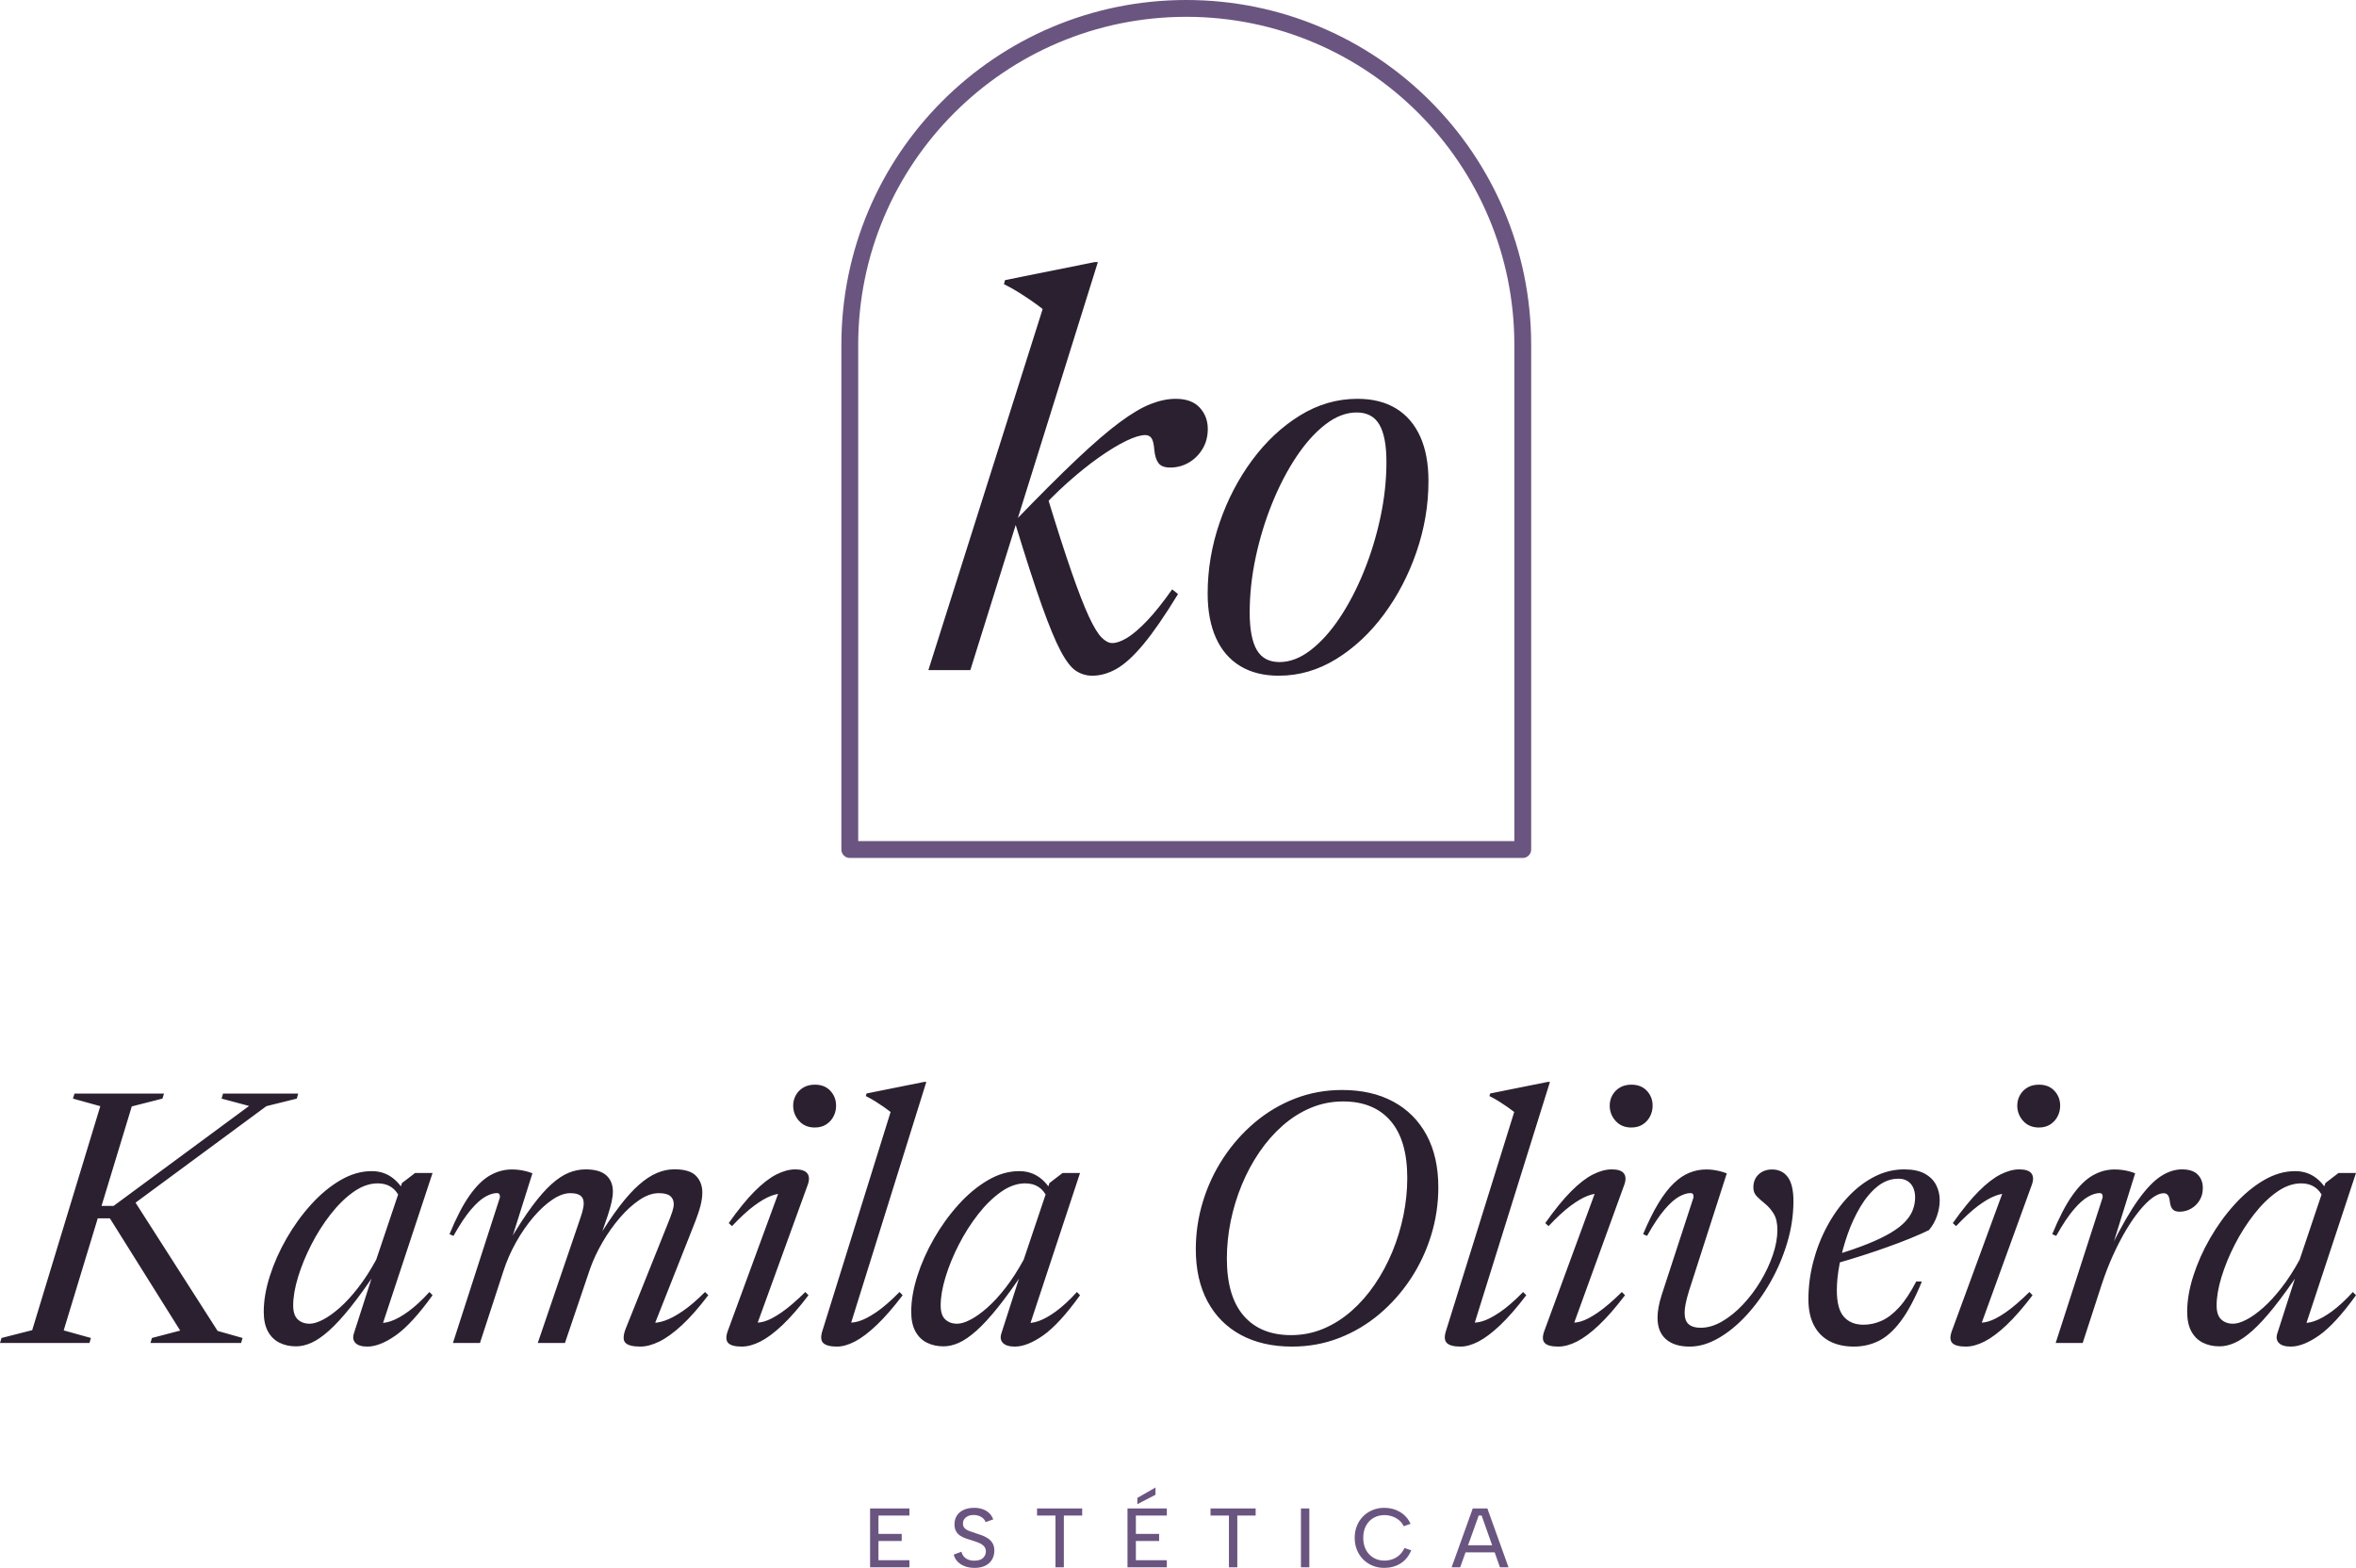
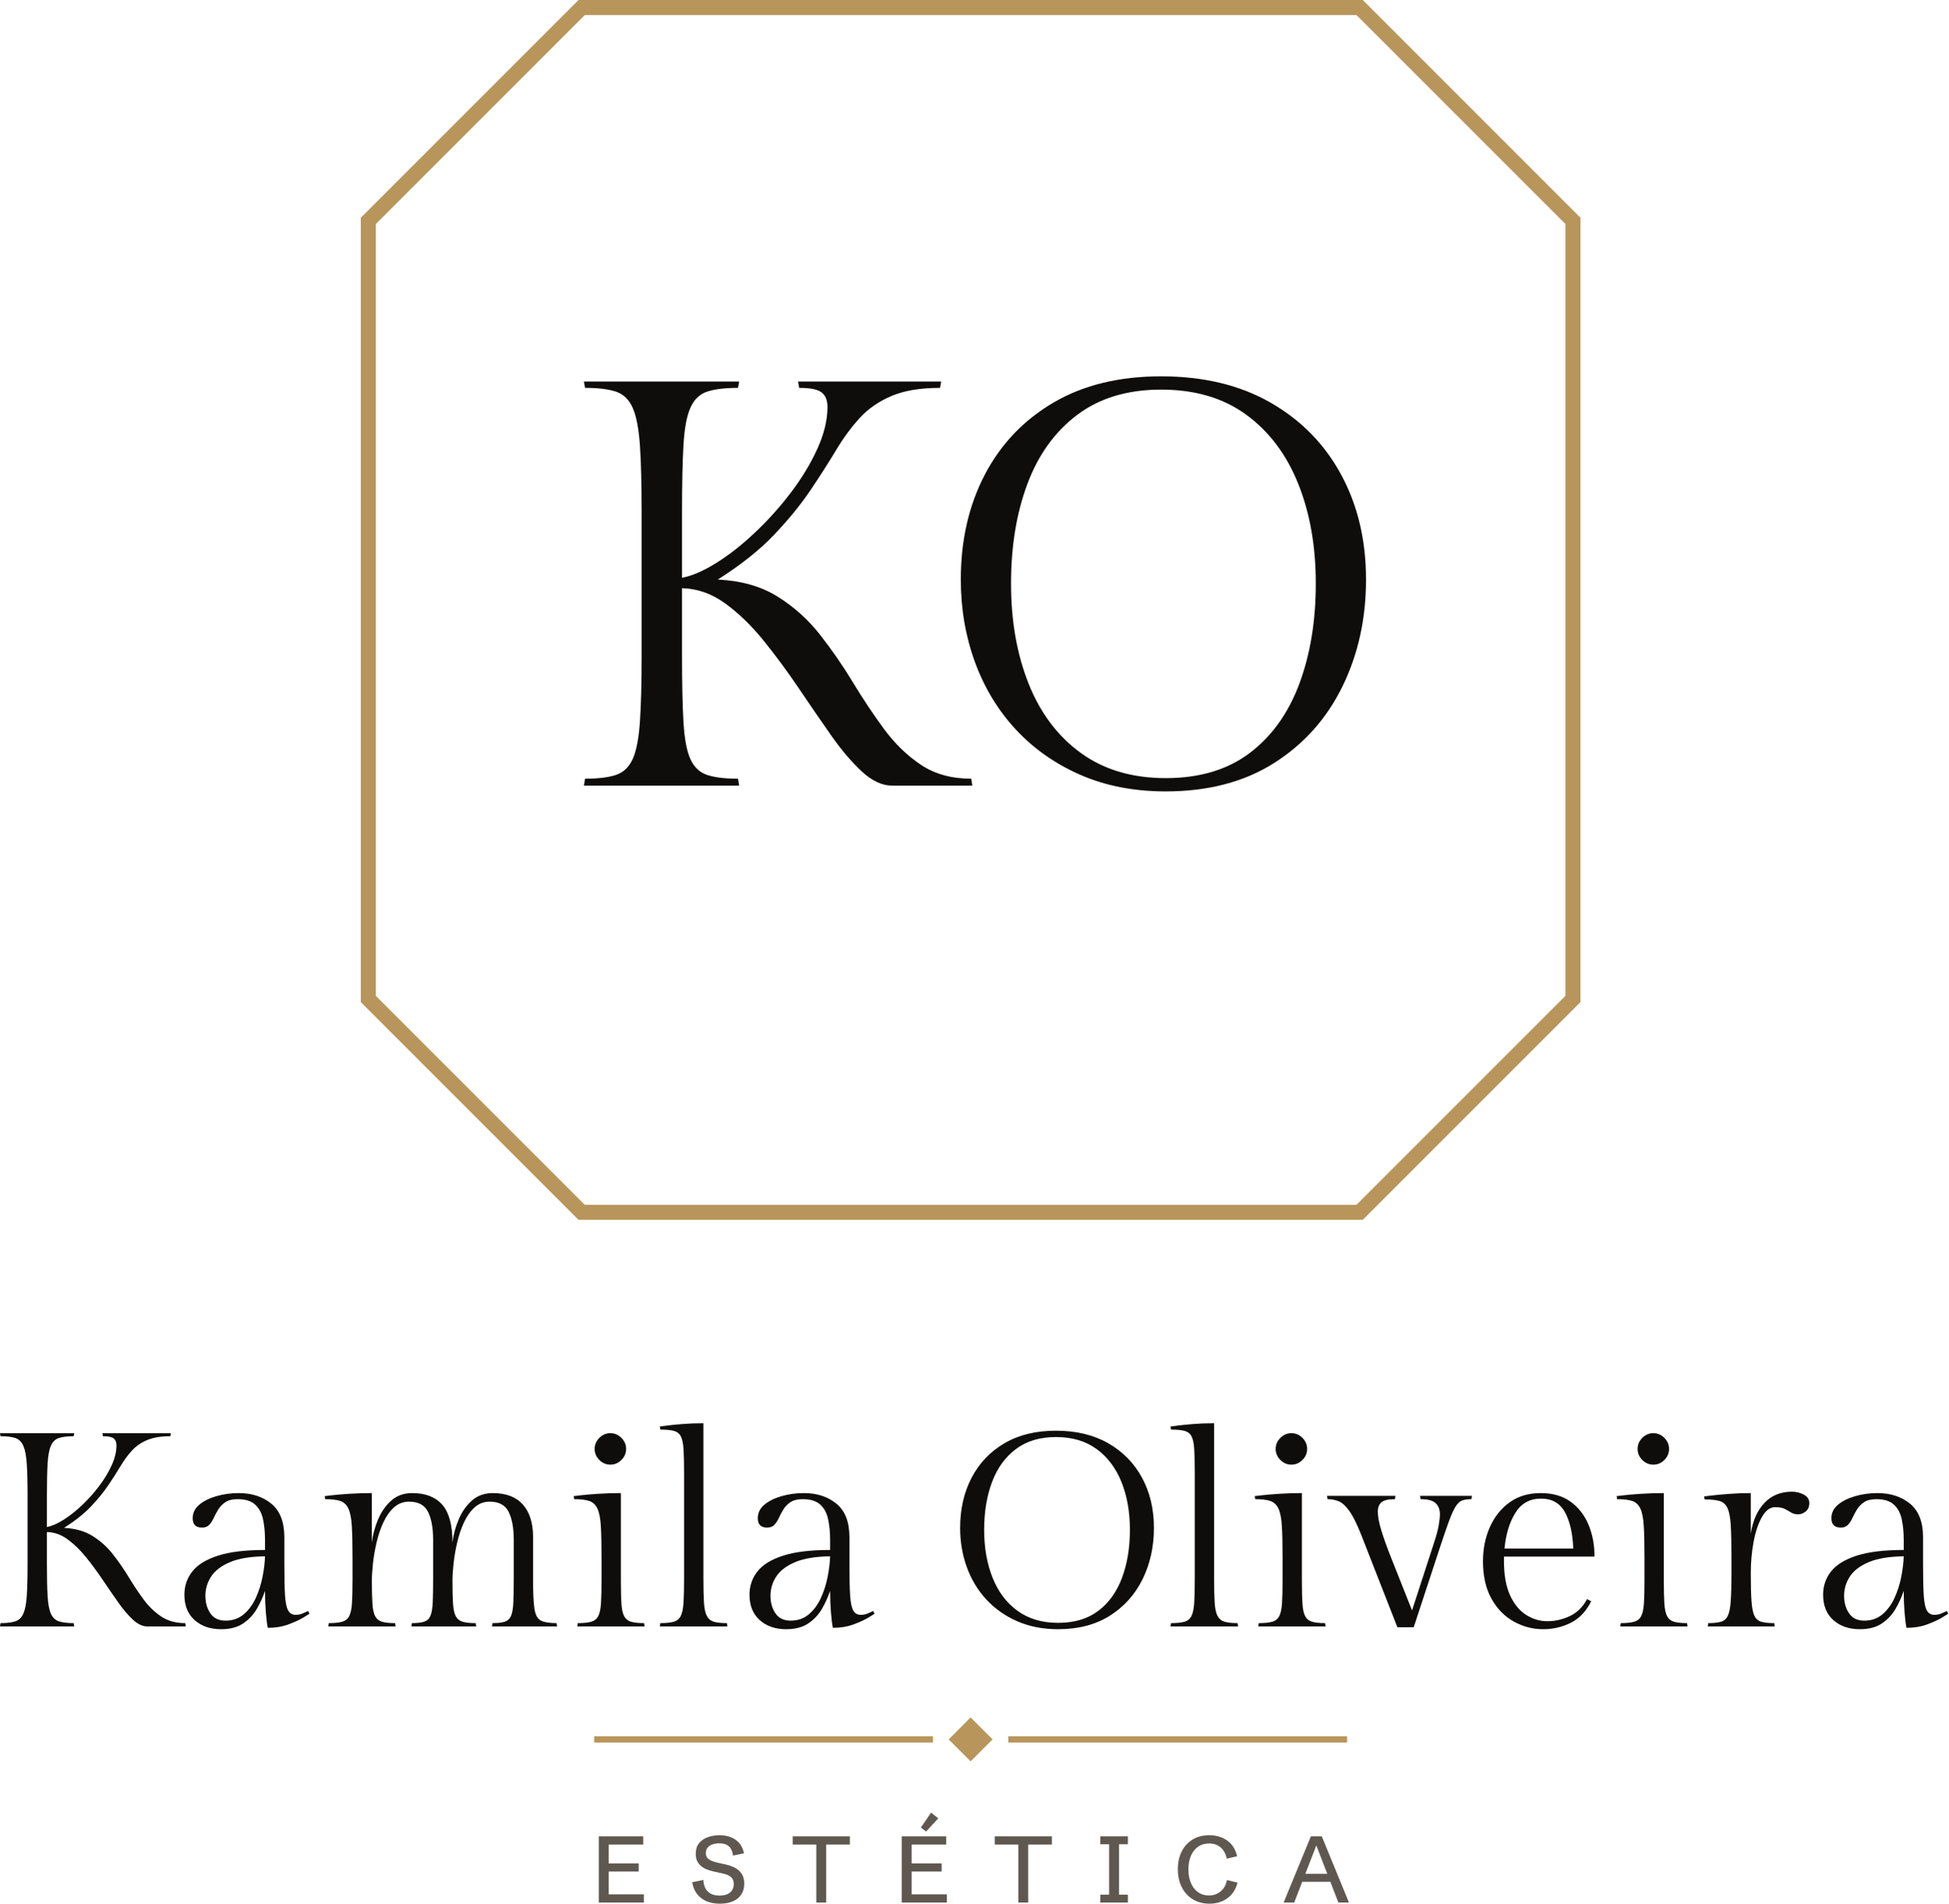
- <svg xmlns="http://www.w3.org/2000/svg" viewBox="-31.53 -1.50 420.11 279.61" role="img" aria-label="Kamila Oliveira Estética, logo vertical positivo">
-   <path fill="none" stroke="#6A5580" stroke-width="3" stroke-linejoin="round" d="M120 150 V60.0 A60.0 60.0 0 0 1 240 60.0 V150 Z" />
-   <path fill="#2B2030" d="M164.236 45.244 141.497 118.0H134.014L154.392 53.606Q153.492 52.894 152.433 52.164Q151.375 51.433 150.156 50.664Q148.936 49.894 147.486 49.172L147.692 48.45L163.642 45.244ZM149.481 91.783 149.647 91.206Q156.019 84.606 160.492 80.381Q164.964 76.156 168.122 73.814Q171.28 71.472 173.65 70.547Q176.019 69.622 178.108 69.622Q180.953 69.622 182.394 71.186Q183.836 72.75 183.836 74.989Q183.836 77.017 182.889 78.575Q181.942 80.133 180.428 81.006Q178.914 81.878 177.13 81.878Q175.647 81.878 175.047 81.089Q174.447 80.3 174.303 78.739Q174.18 77.178 173.797 76.633Q173.414 76.089 172.686 76.089Q171.425 76.089 169.272 77.131Q167.119 78.172 164.419 80.078Q161.719 81.983 158.767 84.622Q155.814 87.261 152.953 90.483L155.219 87.045Q157.775 95.428 159.575 100.589Q161.375 105.75 162.647 108.481Q163.919 111.211 164.908 112.194Q165.897 113.178 166.803 113.178Q167.908 113.178 169.442 112.253Q170.975 111.328 172.981 109.233Q174.986 107.139 177.486 103.6L178.531 104.439Q175.019 110.194 172.389 113.361Q169.758 116.528 167.583 117.764Q165.408 119.0 163.242 119.0Q161.686 119.0 160.367 118.156Q159.047 117.311 157.611 114.614Q156.175 111.917 154.236 106.467Q152.297 101.017 149.481 91.783Z M210.508 69.622Q214.592 69.622 217.411 71.347Q220.23 73.072 221.708 76.336Q223.186 79.6 223.186 84.278Q223.186 90.711 221.064 96.892Q218.942 103.072 215.25 108.061Q211.558 113.05 206.736 116.025Q201.914 119.0 196.492 119.0Q192.458 119.0 189.614 117.275Q186.769 115.55 185.292 112.261Q183.814 108.972 183.814 104.344Q183.814 97.911 185.936 91.731Q188.058 85.55 191.75 80.561Q195.442 75.572 200.264 72.597Q205.086 69.622 210.508 69.622ZM196.619 116.567Q199.419 116.567 202.183 114.436Q204.947 112.306 207.375 108.658Q209.803 105.011 211.675 100.395Q213.547 95.778 214.619 90.756Q215.692 85.733 215.692 80.889Q215.692 76.389 214.433 74.222Q213.175 72.056 210.38 72.056Q207.58 72.056 204.817 74.186Q202.053 76.317 199.625 79.964Q197.197 83.611 195.325 88.228Q193.453 92.844 192.381 97.867Q191.308 102.889 191.308 107.733Q191.308 112.211 192.567 114.389Q193.825 116.567 196.619 116.567Z" />
-   <path fill="#2B2030" d="M7.271 235.845 11.723 237.104 11.46 238.0H-4.7L-4.437 237.104L0.601 235.785L-11.936 215.767H-15.957L-15.221 213.548H-11.271L12.885 195.728L7.979 194.416L8.242 193.52H21.639L21.394 194.416L15.972 195.764L-9.767 214.75L-7.897 212.133ZM-13.646 195.767 -18.521 194.416 -18.244 193.52H-2.286L-2.564 194.416L-8.032 195.81L-20.174 235.753L-15.317 237.104L-15.577 238.0H-31.534L-31.257 237.104L-25.788 235.71Z M31.591 236.24 35.221 224.94H35.787Q33.084 228.99 30.96 231.641Q28.836 234.292 27.118 235.817Q25.401 237.342 23.984 237.97Q22.567 238.597 21.266 238.597Q19.573 238.597 18.267 237.931Q16.96 237.264 16.229 235.899Q15.499 234.533 15.499 232.436Q15.499 229.467 16.587 226.055Q17.675 222.644 19.572 219.344Q21.468 216.044 23.924 213.325Q26.379 210.605 29.152 208.978Q31.925 207.351 34.738 207.351Q36.576 207.351 37.998 208.231Q39.42 209.111 40.484 210.85L39.755 212.08Q39.179 210.797 38.19 210.164Q37.202 209.531 35.826 209.531Q33.664 209.531 31.509 211.051Q29.355 212.571 27.419 215.053Q25.483 217.534 23.984 220.462Q22.485 223.39 21.618 226.236Q20.75 229.083 20.75 231.308Q20.75 233.04 21.572 233.801Q22.393 234.562 23.684 234.562Q24.668 234.562 26.052 233.847Q27.435 233.132 29.044 231.716Q30.652 230.299 32.324 228.149Q33.995 226 35.552 223.145L40.149 209.474L42.492 207.678H45.603L36.434 235.444L35.819 234.352Q36.768 234.583 38.172 234.105Q39.577 233.627 41.332 232.341Q43.086 231.056 45.045 228.905L45.604 229.484Q41.899 234.622 39.049 236.631Q36.199 238.64 33.966 238.64Q32.484 238.64 31.851 237.993Q31.218 237.346 31.591 236.24Z M84.892 235.426 84.53 234.384Q85.532 234.508 86.955 234.034Q88.377 233.559 90.206 232.313Q92.035 231.067 94.187 228.905L94.773 229.47Q92.231 232.823 90.043 234.841Q87.854 236.859 86.023 237.749Q84.192 238.64 82.645 238.64Q80.583 238.64 79.957 237.924Q79.332 237.207 80.089 235.326L87.495 216.852Q88.107 215.344 88.357 214.564Q88.608 213.783 88.608 213.236Q88.608 212.297 87.98 211.789Q87.353 211.28 85.931 211.28Q84.277 211.28 82.484 212.491Q80.69 213.701 78.988 215.68Q77.287 217.659 75.904 220.039Q74.521 222.42 73.689 224.763L69.205 238.0H64.359L71.972 215.678Q72.167 215.141 72.288 214.681Q72.409 214.221 72.482 213.817Q72.555 213.413 72.555 213.093Q72.555 212.155 71.97 211.717Q71.385 211.28 70.169 211.28Q68.686 211.28 66.969 212.436Q65.252 213.591 63.566 215.57Q61.881 217.549 60.475 220.059Q59.068 222.569 58.208 225.264L54.052 238.0H49.234L57.604 212.066Q57.653 211.764 57.541 211.515Q57.429 211.266 57.07 211.266Q56.185 211.266 55.035 211.901Q53.884 212.535 52.468 214.187Q51.051 215.838 49.33 218.896L48.622 218.594Q50.432 214.188 52.215 211.671Q53.998 209.154 55.86 208.103Q57.721 207.053 59.716 207.053Q60.43 207.053 61.04 207.133Q61.65 207.213 62.233 207.358Q62.816 207.504 63.41 207.732L59.612 219.778H59.335Q61.572 216.002 63.413 213.529Q65.255 211.056 66.853 209.634Q68.452 208.212 69.922 207.625Q71.392 207.038 72.889 207.038Q75.396 207.038 76.576 208.098Q77.756 209.157 77.756 210.992Q77.756 211.835 77.52 212.871Q77.283 213.908 76.867 215.195L75.356 219.607H74.94Q77.07 216.066 78.917 213.646Q80.764 211.227 82.419 209.774Q84.075 208.322 85.623 207.673Q87.171 207.024 88.707 207.024Q91.463 207.024 92.585 208.196Q93.707 209.367 93.707 211.17Q93.707 212.244 93.362 213.584Q93.017 214.925 92.043 217.356Z M98.24 235.867 107.538 210.537 108.288 211.383Q107.353 211.245 106.007 211.744Q104.661 212.244 102.916 213.545Q101.17 214.846 99.001 217.157L98.414 216.62Q100.924 213.058 103.013 210.962Q105.102 208.866 106.898 207.952Q108.693 207.038 110.276 207.038Q111.9 207.038 112.439 207.769Q112.978 208.5 112.494 209.812L103.196 235.426L102.528 234.245Q103.388 234.533 104.677 234.18Q105.966 233.826 107.801 232.565Q109.636 231.305 112.075 228.905L112.633 229.484Q110.108 232.802 107.972 234.821Q105.835 236.841 104.055 237.74Q102.276 238.64 100.747 238.64Q98.916 238.64 98.311 237.988Q97.707 237.335 98.24 235.867ZM109.906 195.671Q109.906 194.647 110.388 193.796Q110.869 192.944 111.73 192.437Q112.59 191.931 113.767 191.931Q115.524 191.931 116.54 193.033Q117.557 194.135 117.557 195.671Q117.557 196.713 117.093 197.6Q116.629 198.487 115.787 199.029Q114.944 199.572 113.767 199.572Q112.011 199.572 110.958 198.398Q109.906 197.225 109.906 195.671Z M127.278 196.802Q126.702 196.347 126.025 195.879Q125.348 195.412 124.567 194.919Q123.787 194.427 122.859 193.964L122.99 193.502L133.269 191.436H133.65L119.954 235.301L119.428 234.245Q120.181 234.516 121.497 234.153Q122.812 233.79 124.674 232.539Q126.535 231.287 128.868 228.905L129.426 229.484Q126.901 232.802 124.773 234.821Q122.645 236.841 120.901 237.74Q119.157 238.64 117.735 238.64Q115.929 238.64 115.275 238.011Q114.62 237.381 115.104 235.867Z M147.047 236.24 150.677 224.94H151.243Q148.54 228.99 146.416 231.641Q144.292 234.292 142.574 235.817Q140.857 237.342 139.44 237.97Q138.023 238.597 136.722 238.597Q135.029 238.597 133.723 237.931Q132.416 237.264 131.685 235.899Q130.955 234.533 130.955 232.436Q130.955 229.467 132.043 226.055Q133.131 222.644 135.028 219.344Q136.924 216.044 139.38 213.325Q141.835 210.605 144.608 208.978Q147.381 207.351 150.194 207.351Q152.032 207.351 153.454 208.231Q154.876 209.111 155.94 210.85L155.211 212.08Q154.635 210.797 153.646 210.164Q152.658 209.531 151.282 209.531Q149.12 209.531 146.965 211.051Q144.811 212.571 142.875 215.053Q140.939 217.534 139.44 220.462Q137.941 223.39 137.074 226.236Q136.206 229.083 136.206 231.308Q136.206 233.04 137.028 233.801Q137.849 234.562 139.14 234.562Q140.124 234.562 141.508 233.847Q142.891 233.132 144.5 231.716Q146.108 230.299 147.78 228.149Q149.451 226 151.008 223.145L155.605 209.474L157.948 207.678H161.059L151.89 235.444L151.275 234.352Q152.224 234.583 153.628 234.105Q155.033 233.627 156.788 232.341Q158.542 231.056 160.501 228.905L161.06 229.484Q157.355 234.622 154.505 236.631Q151.655 238.64 149.422 238.64Q147.94 238.64 147.307 237.993Q146.674 237.346 147.047 236.24Z  M187.239 222.942Q187.239 229.676 190.233 233.136Q193.227 236.596 198.684 236.596Q201.735 236.596 204.443 235.458Q207.15 234.32 209.46 232.288Q211.769 230.256 213.605 227.564Q215.442 224.873 216.738 221.742Q218.034 218.612 218.72 215.252Q219.406 211.892 219.406 208.578Q219.406 201.844 216.421 198.384Q213.436 194.924 207.961 194.924Q204.924 194.924 202.21 196.062Q199.495 197.2 197.186 199.232Q194.876 201.264 193.04 203.956Q191.204 206.647 189.908 209.778Q188.612 212.908 187.925 216.261Q187.239 219.614 187.239 222.942ZM224.946 210.242Q224.946 214.619 223.668 218.782Q222.389 222.946 220.025 226.535Q217.66 230.124 214.42 232.857Q211.179 235.589 207.239 237.115Q203.3 238.64 198.862 238.64Q193.589 238.64 189.735 236.558Q185.881 234.476 183.79 230.58Q181.7 226.683 181.7 221.278Q181.7 216.901 182.978 212.738Q184.256 208.574 186.62 204.985Q188.985 201.396 192.226 198.663Q195.467 195.931 199.406 194.405Q203.346 192.88 207.783 192.88Q213.074 192.88 216.919 194.962Q220.764 197.044 222.855 200.924Q224.946 204.805 224.946 210.242Z M238.478 196.802Q237.902 196.347 237.225 195.879Q236.548 195.412 235.767 194.919Q234.987 194.427 234.059 193.964L234.19 193.502L244.469 191.436H244.85L231.154 235.301L230.628 234.245Q231.381 234.516 232.697 234.153Q234.012 233.79 235.874 232.539Q237.735 231.287 240.068 228.905L240.626 229.484Q238.101 232.802 235.973 234.821Q233.845 236.841 232.101 237.74Q230.357 238.64 228.935 238.64Q227.129 238.64 226.475 238.011Q225.82 237.381 226.304 235.867Z M243.84 235.867 253.138 210.537 253.888 211.383Q252.953 211.245 251.607 211.744Q250.261 212.244 248.516 213.545Q246.77 214.846 244.601 217.157L244.014 216.62Q246.524 213.058 248.613 210.962Q250.702 208.866 252.498 207.952Q254.293 207.038 255.876 207.038Q257.5 207.038 258.039 207.769Q258.578 208.5 258.094 209.812L248.796 235.426L248.128 234.245Q248.988 234.533 250.277 234.18Q251.566 233.826 253.401 232.565Q255.236 231.305 257.675 228.905L258.233 229.484Q255.708 232.802 253.572 234.821Q251.435 236.841 249.655 237.74Q247.876 238.64 246.347 238.64Q244.516 238.64 243.911 237.988Q243.307 237.335 243.84 235.867ZM255.506 195.671Q255.506 194.647 255.988 193.796Q256.469 192.944 257.33 192.437Q258.19 191.931 259.367 191.931Q261.124 191.931 262.14 193.033Q263.157 194.135 263.157 195.671Q263.157 196.713 262.693 197.6Q262.229 198.487 261.387 199.029Q260.544 199.572 259.367 199.572Q257.611 199.572 256.558 198.398Q255.506 197.225 255.506 195.671Z M288.267 212.706Q288.267 216.393 287.161 220.107Q286.055 223.82 284.162 227.145Q282.268 230.469 279.877 233.063Q277.486 235.657 274.88 237.148Q272.274 238.64 269.764 238.64Q267.022 238.64 265.527 237.319Q264.032 235.998 264.032 233.492Q264.032 231.728 264.779 229.41L270.439 212.066Q270.489 211.728 270.377 211.497Q270.265 211.266 269.906 211.266Q269.02 211.266 267.87 211.901Q266.72 212.535 265.303 214.187Q263.886 215.838 262.165 218.896L261.458 218.594Q262.837 215.301 264.192 213.072Q265.547 210.843 266.924 209.522Q268.302 208.201 269.744 207.627Q271.186 207.053 272.708 207.053Q273.419 207.053 274.025 207.141Q274.631 207.23 275.211 207.376Q275.79 207.522 276.384 207.749L269.65 228.695Q269.266 229.94 269.065 230.908Q268.864 231.877 268.864 232.592Q268.864 234.05 269.602 234.667Q270.34 235.284 271.708 235.284Q273.604 235.284 275.538 234.16Q277.472 233.036 279.243 231.163Q281.013 229.289 282.398 226.987Q283.783 224.684 284.594 222.304Q285.404 219.924 285.404 217.826Q285.404 216.027 284.759 214.967Q284.114 213.908 283.262 213.213Q282.411 212.517 281.765 211.879Q281.12 211.241 281.12 210.285Q281.12 208.798 282.064 207.927Q283.008 207.056 284.448 207.056Q286.265 207.056 287.266 208.42Q288.267 209.783 288.267 212.706Z M306.99 208.702Q304.96 208.702 303.252 210.08Q301.543 211.458 300.203 213.705Q298.862 215.952 297.924 218.62Q296.985 221.289 296.494 223.902Q296.004 226.516 296.004 228.567Q296.004 231.916 297.262 233.328Q298.521 234.74 300.757 234.74Q302.393 234.74 303.959 234.05Q305.525 233.36 307.076 231.678Q308.626 229.996 310.172 227.017L311.164 227.052Q309.312 231.572 307.413 234.098Q305.515 236.624 303.467 237.632Q301.419 238.64 299.054 238.64Q296.53 238.64 294.709 237.678Q292.889 236.716 291.913 234.834Q290.937 232.951 290.937 230.213Q290.937 226.818 291.81 223.476Q292.683 220.133 294.276 217.177Q295.868 214.22 298.007 211.938Q300.146 209.655 302.692 208.347Q305.237 207.038 308.018 207.038Q310.258 207.038 311.648 207.787Q313.038 208.535 313.694 209.79Q314.35 211.045 314.35 212.539Q314.35 213.915 313.865 215.328Q313.38 216.741 312.434 217.865Q311.093 218.526 309.184 219.307Q307.275 220.087 305.02 220.891Q302.766 221.694 300.334 222.475Q297.902 223.255 295.499 223.916L295.648 222.341Q299.093 221.3 301.559 220.302Q304.025 219.305 305.659 218.322Q307.292 217.339 308.231 216.322Q309.17 215.305 309.566 214.235Q309.963 213.165 309.963 212.016Q309.963 211.013 309.611 210.269Q309.259 209.524 308.603 209.113Q307.947 208.702 306.99 208.702Z M316.512 235.867 325.81 210.537 326.56 211.383Q325.625 211.245 324.279 211.744Q322.933 212.244 321.188 213.545Q319.442 214.846 317.273 217.157L316.686 216.62Q319.196 213.058 321.285 210.962Q323.374 208.866 325.17 207.952Q326.965 207.038 328.548 207.038Q330.172 207.038 330.711 207.769Q331.25 208.5 330.766 209.812L321.468 235.426L320.8 234.245Q321.66 234.533 322.949 234.18Q324.238 233.826 326.073 232.565Q327.908 231.305 330.347 228.905L330.905 229.484Q328.38 232.802 326.244 234.821Q324.107 236.841 322.327 237.74Q320.548 238.64 319.019 238.64Q317.188 238.64 316.583 237.988Q315.979 237.335 316.512 235.867ZM328.178 195.671Q328.178 194.647 328.66 193.796Q329.141 192.944 330.002 192.437Q330.862 191.931 332.039 191.931Q333.796 191.931 334.812 193.033Q335.829 194.135 335.829 195.671Q335.829 196.713 335.365 197.6Q334.901 198.487 334.059 199.029Q333.216 199.572 332.039 199.572Q330.283 199.572 329.23 198.398Q328.178 197.225 328.178 195.671Z M343.396 212.066Q343.445 211.764 343.333 211.515Q343.221 211.266 342.862 211.266Q341.977 211.266 340.827 211.901Q339.676 212.535 338.26 214.187Q336.843 215.838 335.122 218.896L334.414 218.594Q336.224 214.188 338.007 211.671Q339.79 209.154 341.652 208.103Q343.513 207.053 345.508 207.053Q346.222 207.053 346.832 207.133Q347.442 207.213 348.025 207.358Q348.608 207.504 349.202 207.732L345.177 220.638H345.017Q347.659 215.365 349.79 212.409Q351.922 209.453 353.804 208.245Q355.687 207.038 357.536 207.038Q359.467 207.038 360.368 207.972Q361.269 208.905 361.269 210.352Q361.269 211.607 360.686 212.558Q360.103 213.509 359.164 214.046Q358.226 214.583 357.127 214.583Q356.302 214.583 355.908 214.174Q355.513 213.765 355.399 212.873Q355.303 211.966 355.035 211.629Q354.766 211.291 354.29 211.291Q353.401 211.291 352.295 212.096Q351.189 212.901 349.977 214.386Q348.764 215.87 347.552 217.911Q346.34 219.952 345.223 222.421Q344.107 224.891 343.196 227.685L339.844 238.0H335.026Z M374.567 236.24 378.197 224.94H378.763Q376.06 228.99 373.936 231.641Q371.812 234.292 370.094 235.817Q368.377 237.342 366.96 237.97Q365.543 238.597 364.242 238.597Q362.549 238.597 361.243 237.931Q359.936 237.264 359.205 235.899Q358.475 234.533 358.475 232.436Q358.475 229.467 359.563 226.055Q360.651 222.644 362.548 219.344Q364.444 216.044 366.9 213.325Q369.355 210.605 372.128 208.978Q374.901 207.351 377.714 207.351Q379.552 207.351 380.974 208.231Q382.396 209.111 383.46 210.85L382.731 212.08Q382.155 210.797 381.166 210.164Q380.178 209.531 378.802 209.531Q376.64 209.531 374.485 211.051Q372.331 212.571 370.395 215.053Q368.459 217.534 366.96 220.462Q365.461 223.39 364.594 226.236Q363.726 229.083 363.726 231.308Q363.726 233.04 364.548 233.801Q365.369 234.562 366.66 234.562Q367.644 234.562 369.028 233.847Q370.411 233.132 372.02 231.716Q373.628 230.299 375.3 228.149Q376.971 226 378.528 223.145L383.125 209.474L385.468 207.678H388.579L379.41 235.444L378.795 234.352Q379.744 234.583 381.148 234.105Q382.553 233.627 384.308 232.341Q386.062 231.056 388.021 228.905L388.58 229.484Q384.875 234.622 382.025 236.631Q379.175 238.64 376.942 238.64Q375.46 238.64 374.827 237.993Q374.194 237.346 374.567 236.24Z" />
-   <path fill="#6A5580" d="M130.633 268.767H125.113V272.04H129.258V273.306H125.113V276.733H130.633V278.0H123.618V267.5H130.633Z M139.905 275.226Q139.995 275.64 140.271 276.002Q140.546 276.365 141.024 276.593Q141.503 276.821 142.209 276.821Q143.26 276.821 143.763 276.333Q144.266 275.845 144.266 275.179Q144.266 274.638 143.964 274.284Q143.662 273.931 143.126 273.688Q142.59 273.445 141.907 273.241Q141.298 273.067 140.718 272.865Q140.139 272.662 139.676 272.355Q139.214 272.047 138.942 271.561Q138.67 271.075 138.67 270.34Q138.67 269.42 139.107 268.759Q139.544 268.098 140.331 267.746Q141.118 267.395 142.155 267.395Q143.031 267.395 143.717 267.641Q144.403 267.888 144.876 268.349Q145.349 268.811 145.576 269.455L144.217 269.946Q144.12 269.61 143.833 269.322Q143.546 269.034 143.11 268.855Q142.673 268.675 142.136 268.666Q141.588 268.658 141.144 268.842Q140.7 269.026 140.441 269.372Q140.182 269.719 140.182 270.196Q140.182 270.718 140.48 271.023Q140.779 271.328 141.276 271.519Q141.774 271.711 142.379 271.897Q143.003 272.083 143.606 272.313Q144.21 272.542 144.698 272.885Q145.186 273.228 145.482 273.749Q145.778 274.27 145.778 275.042Q145.778 275.88 145.39 276.576Q145.002 277.271 144.218 277.688Q143.435 278.105 142.25 278.105Q141.268 278.105 140.492 277.806Q139.716 277.507 139.21 276.974Q138.704 276.44 138.533 275.73Z M153.392 267.5H161.44V268.767H158.171V278.0H156.676V268.767H153.392Z M174.511 263.768V265.067L171.278 266.74V265.623ZM176.533 268.767H171.013V272.04H175.158V273.306H171.013V276.733H176.533V278.0H169.518V267.5H176.533Z M184.322 267.5H192.37V268.767H189.101V278.0H187.606V268.767H184.322Z M200.448 267.5H201.943V278.0H200.448Z M210.032 272.75Q210.032 271.565 210.435 270.582Q210.838 269.6 211.559 268.888Q212.28 268.175 213.235 267.785Q214.19 267.395 215.3 267.395Q216.868 267.395 218.108 268.128Q219.347 268.86 219.995 270.24L218.786 270.678Q218.432 269.978 217.875 269.545Q217.318 269.111 216.659 268.901Q215.999 268.692 215.326 268.692Q214.253 268.692 213.396 269.184Q212.539 269.677 212.048 270.589Q211.556 271.502 211.556 272.75Q211.556 273.983 212.048 274.896Q212.539 275.808 213.396 276.308Q214.253 276.808 215.326 276.808Q216.014 276.808 216.693 276.588Q217.372 276.368 217.951 275.867Q218.531 275.366 218.908 274.556L220.117 274.976Q219.437 276.565 218.175 277.335Q216.913 278.105 215.3 278.105Q214.19 278.105 213.235 277.715Q212.28 277.325 211.559 276.605Q210.838 275.885 210.435 274.903Q210.032 273.92 210.032 272.75Z M232.665 268.767H232.144L228.843 278.0H227.316L231.087 267.5H233.689L237.462 278.0H235.935ZM229.252 274.069H235.372V275.335H229.252Z" />
+ <svg xmlns="http://www.w3.org/2000/svg" viewBox="-54.70 2.80 310.51 303.38" role="img" aria-label="Kamila Oliveira Estética, vertical positivo">
+   <polygon fill="none" stroke="#B8955A" stroke-width="2.4" stroke-linejoin="miter" points="38,4 162,4 196,38 196,162 162,196 38,196 4,162 4,38" />
+   <path fill="#0F0D0B" d="M59.704 95.156Q65.316 95.432 69.226 97.87Q73.136 100.308 75.988 103.942Q78.84 107.576 81.232 111.532Q83.624 115.488 86.2 118.984Q88.776 122.48 92.088 124.688Q95.4 126.896 100.092 126.896L100.276 128.0H87.488Q85.096 128.0 82.658 125.746Q80.22 123.492 77.736 119.95Q75.252 116.408 72.584 112.452Q69.916 108.496 67.018 104.908Q64.12 101.32 60.9 98.974Q57.68 96.628 54.0 96.536V107.208Q54.0 113.924 54.23 117.88Q54.46 121.836 55.334 123.768Q56.208 125.7 58.002 126.298Q59.796 126.896 62.924 126.896L63.108 128.0H38.36L38.544 126.896Q41.672 126.896 43.466 126.298Q45.26 125.7 46.134 123.768Q47.008 121.836 47.284 117.88Q47.56 113.924 47.56 107.208V84.392Q47.56 77.676 47.284 73.72Q47.008 69.764 46.134 67.786Q45.26 65.808 43.466 65.21Q41.672 64.612 38.544 64.612L38.36 63.6H63.108L62.924 64.612Q59.796 64.612 58.002 65.21Q56.208 65.808 55.334 67.786Q54.46 69.764 54.23 73.72Q54.0 77.676 54.0 84.392V94.88Q56.392 94.42 59.428 92.534Q62.464 90.648 65.592 87.704Q68.72 84.76 71.342 81.31Q73.964 77.86 75.574 74.318Q77.184 70.776 77.184 67.648Q77.184 66.084 76.264 65.348Q75.344 64.612 72.676 64.612L72.492 63.6H95.308L95.124 64.612Q90.432 64.612 87.396 65.9Q84.36 67.188 82.336 69.396Q80.312 71.604 78.518 74.594Q76.724 77.584 74.424 80.988Q72.124 84.392 68.674 88.026Q65.224 91.66 59.704 95.156Z M163.02 95.156Q163.02 104.54 159.248 112.222Q155.476 119.904 148.346 124.412Q141.216 128.92 131.096 128.92Q123.552 128.92 117.526 126.298Q111.5 123.676 107.222 119.076Q102.944 114.476 100.69 108.312Q98.436 102.148 98.436 95.156Q98.436 85.772 102.254 78.458Q106.072 71.144 113.202 66.958Q120.332 62.772 130.36 62.772Q140.48 62.772 147.794 66.958Q155.108 71.144 159.064 78.458Q163.02 85.772 163.02 95.156ZM155.016 95.8Q155.016 86.876 152.21 79.884Q149.404 72.892 143.93 68.89Q138.456 64.888 130.36 64.888Q122.356 64.888 117.02 68.89Q111.684 72.892 109.062 79.884Q106.44 86.876 106.44 95.8Q106.44 104.724 109.246 111.762Q112.052 118.8 117.572 122.802Q123.092 126.804 131.096 126.804Q139.192 126.804 144.482 122.802Q149.772 118.8 152.394 111.762Q155.016 104.724 155.016 95.8Z" />
+   <path fill="#0F0D0B" d="M-44.496 246.292Q-41.812 246.424 -39.942 247.59Q-38.072 248.756 -36.708 250.494Q-35.344 252.232 -34.2 254.124Q-33.056 256.016 -31.824 257.688Q-30.592 259.36 -29.008 260.416Q-27.424 261.472 -25.18 261.472L-25.092 262.0H-31.208Q-32.352 262.0 -33.518 260.922Q-34.684 259.844 -35.872 258.15Q-37.06 256.456 -38.336 254.564Q-39.612 252.672 -40.998 250.956Q-42.384 249.24 -43.924 248.118Q-45.464 246.996 -47.224 246.952V252.056Q-47.224 255.268 -47.114 257.16Q-47.004 259.052 -46.586 259.976Q-46.168 260.9 -45.31 261.186Q-44.452 261.472 -42.956 261.472L-42.868 262.0H-54.704L-54.616 261.472Q-53.12 261.472 -52.262 261.186Q-51.404 260.9 -50.986 259.976Q-50.568 259.052 -50.436 257.16Q-50.304 255.268 -50.304 252.056V241.144Q-50.304 237.932 -50.436 236.04Q-50.568 234.148 -50.986 233.202Q-51.404 232.256 -52.262 231.97Q-53.12 231.684 -54.616 231.684L-54.704 231.2H-42.868L-42.956 231.684Q-44.452 231.684 -45.31 231.97Q-46.168 232.256 -46.586 233.202Q-47.004 234.148 -47.114 236.04Q-47.224 237.932 -47.224 241.144V246.16Q-46.08 245.94 -44.628 245.038Q-43.176 244.136 -41.68 242.728Q-40.184 241.32 -38.93 239.67Q-37.676 238.02 -36.906 236.326Q-36.136 234.632 -36.136 233.136Q-36.136 232.388 -36.576 232.036Q-37.016 231.684 -38.292 231.684L-38.38 231.2H-27.468L-27.556 231.684Q-29.8 231.684 -31.252 232.3Q-32.704 232.916 -33.672 233.972Q-34.64 235.028 -35.498 236.458Q-36.356 237.888 -37.456 239.516Q-38.556 241.144 -40.206 242.882Q-41.856 244.62 -44.496 246.292Z M-9.384 247.788V252.232Q-9.384 255.356 -9.274 257.072Q-9.164 258.788 -8.768 259.47Q-8.372 260.152 -7.58 260.152Q-7.008 260.152 -6.524 259.954Q-6.04 259.756 -5.6 259.536L-5.38 259.976Q-5.38 259.976 -6.26 260.526Q-7.14 261.076 -8.658 261.648Q-10.176 262.22 -12.024 262.22Q-12.2 261.384 -12.332 259.756Q-12.464 258.128 -12.464 256.324Q-12.948 257.776 -13.762 259.184Q-14.576 260.592 -15.94 261.516Q-17.304 262.44 -19.46 262.44Q-22.056 262.44 -23.684 260.988Q-25.312 259.536 -25.312 256.94Q-25.312 254.828 -24.036 253.222Q-22.76 251.616 -19.944 250.714Q-17.128 249.812 -12.464 249.812V248.228Q-12.464 246.336 -12.794 244.862Q-13.124 243.388 -14.07 242.552Q-15.016 241.716 -16.82 241.716Q-18.052 241.716 -18.756 242.178Q-19.46 242.64 -19.878 243.3Q-20.296 243.96 -20.604 244.642Q-20.912 245.324 -21.33 245.786Q-21.748 246.248 -22.496 246.248Q-23.992 246.248 -23.992 244.752Q-23.992 243.476 -22.936 242.596Q-21.88 241.716 -20.186 241.232Q-18.492 240.748 -16.644 240.748Q-13.52 240.748 -11.452 242.442Q-9.384 244.136 -9.384 247.788ZM-18.756 261.076Q-17.04 261.076 -15.852 260.064Q-14.664 259.052 -13.938 257.468Q-13.212 255.884 -12.86 254.102Q-12.508 252.32 -12.464 250.824Q-15.94 250.868 -18.03 251.748Q-20.12 252.628 -21.044 254.036Q-21.968 255.444 -21.968 257.116Q-21.968 258.744 -21.176 259.91Q-20.384 261.076 -18.756 261.076Z M17.412 248.624Q17.632 246.776 18.402 244.95Q19.172 243.124 20.514 241.936Q21.856 240.748 23.836 240.748Q27.004 240.748 28.632 242.574Q30.26 244.4 30.26 247.788V254.74Q30.26 257.732 30.48 259.184Q30.7 260.636 31.492 261.054Q32.284 261.472 34.0 261.472L34.088 262.0H23.704L23.792 261.472Q25.024 261.472 25.728 261.252Q26.432 261.032 26.74 260.328Q27.048 259.624 27.114 258.194Q27.18 256.764 27.18 254.344V248.228Q27.18 245.368 26.366 243.74Q25.552 242.112 23.352 242.112Q21.944 242.112 20.932 243.036Q19.92 243.96 19.238 245.434Q18.556 246.908 18.16 248.624Q17.764 250.34 17.588 251.946Q17.412 253.552 17.412 254.74Q17.412 257.028 17.5 258.37Q17.588 259.712 17.94 260.372Q18.292 261.032 19.04 261.252Q19.788 261.472 21.108 261.472L21.196 262.0H10.856L10.944 261.472Q12.176 261.472 12.88 261.252Q13.584 261.032 13.892 260.328Q14.2 259.624 14.266 258.194Q14.332 256.764 14.332 254.344V248.228Q14.332 245.368 13.518 243.74Q12.704 242.112 10.504 242.112Q9.096 242.112 8.084 243.036Q7.072 243.96 6.39 245.434Q5.708 246.908 5.312 248.624Q4.916 250.34 4.74 251.946Q4.564 253.552 4.564 254.74Q4.564 257.028 4.652 258.37Q4.74 259.712 5.092 260.372Q5.444 261.032 6.192 261.252Q6.94 261.472 8.26 261.472L8.348 262.0H-2.388L-2.3 261.472Q-0.936 261.472 -0.166 261.252Q0.604 261.032 0.956 260.35Q1.308 259.668 1.396 258.304Q1.484 256.94 1.484 254.652V251.132Q1.484 247.92 1.374 246.028Q1.264 244.136 0.824 243.212Q0.384 242.288 -0.474 242.002Q-1.332 241.716 -2.872 241.716L-2.96 241.232Q-2.96 241.232 -1.838 241.1Q-0.716 240.968 1 240.858Q2.716 240.748 4.564 240.748V248.624Q4.784 246.776 5.554 244.95Q6.324 243.124 7.666 241.936Q9.008 240.748 10.988 240.748Q14.156 240.748 15.784 242.596Q17.412 244.444 17.412 248.624Z M44.252 240.748V254.74Q44.252 257.028 44.34 258.37Q44.428 259.712 44.78 260.372Q45.132 261.032 45.88 261.252Q46.628 261.472 47.948 261.472L48.036 262.0H37.3L37.388 261.472Q38.752 261.472 39.522 261.252Q40.292 261.032 40.644 260.35Q40.996 259.668 41.084 258.304Q41.172 256.94 41.172 254.652V251.132Q41.172 247.92 41.062 246.028Q40.952 244.136 40.512 243.212Q40.072 242.288 39.214 242.002Q38.356 241.716 36.816 241.716L36.728 241.232Q36.728 241.232 37.85 241.1Q38.972 240.968 40.688 240.858Q42.404 240.748 44.252 240.748ZM40.072 233.708Q40.072 232.696 40.82 231.948Q41.568 231.2 42.58 231.2Q43.592 231.2 44.34 231.948Q45.088 232.696 45.088 233.708Q45.088 234.72 44.34 235.468Q43.592 236.216 42.58 236.216Q41.568 236.216 40.82 235.468Q40.072 234.72 40.072 233.708Z M57.408 229.616V254.344Q57.408 256.764 57.496 258.194Q57.584 259.624 57.958 260.328Q58.332 261.032 59.08 261.252Q59.828 261.472 61.148 261.472L61.236 262.0H50.456L50.544 261.472Q51.908 261.472 52.678 261.252Q53.448 261.032 53.8 260.328Q54.152 259.624 54.24 258.194Q54.328 256.764 54.328 254.344V237.536Q54.328 235.16 54.24 233.752Q54.152 232.344 53.8 231.684Q53.448 231.024 52.678 230.826Q51.908 230.628 50.544 230.628L50.456 230.144Q50.456 230.144 51.424 230.012Q52.392 229.88 53.998 229.748Q55.604 229.616 57.408 229.616Z M80.684 247.788V252.232Q80.684 255.356 80.794 257.072Q80.904 258.788 81.3 259.47Q81.696 260.152 82.488 260.152Q83.06 260.152 83.544 259.954Q84.028 259.756 84.468 259.536L84.688 259.976Q84.688 259.976 83.808 260.526Q82.928 261.076 81.41 261.648Q79.892 262.22 78.044 262.22Q77.868 261.384 77.736 259.756Q77.604 258.128 77.604 256.324Q77.12 257.776 76.306 259.184Q75.492 260.592 74.128 261.516Q72.764 262.44 70.608 262.44Q68.012 262.44 66.384 260.988Q64.756 259.536 64.756 256.94Q64.756 254.828 66.032 253.222Q67.308 251.616 70.124 250.714Q72.94 249.812 77.604 249.812V248.228Q77.604 246.336 77.274 244.862Q76.944 243.388 75.998 242.552Q75.052 241.716 73.248 241.716Q72.016 241.716 71.312 242.178Q70.608 242.64 70.19 243.3Q69.772 243.96 69.464 244.642Q69.156 245.324 68.738 245.786Q68.32 246.248 67.572 246.248Q66.076 246.248 66.076 244.752Q66.076 243.476 67.132 242.596Q68.188 241.716 69.882 241.232Q71.576 240.748 73.424 240.748Q76.548 240.748 78.616 242.442Q80.684 244.136 80.684 247.788ZM71.312 261.076Q73.028 261.076 74.216 260.064Q75.404 259.052 76.13 257.468Q76.856 255.884 77.208 254.102Q77.56 252.32 77.604 250.824Q74.128 250.868 72.038 251.748Q69.948 252.628 69.024 254.036Q68.1 255.444 68.1 257.116Q68.1 258.744 68.892 259.91Q69.684 261.076 71.312 261.076Z  M129.216 246.292Q129.216 250.78 127.412 254.454Q125.608 258.128 122.198 260.284Q118.788 262.44 113.948 262.44Q110.34 262.44 107.458 261.186Q104.576 259.932 102.53 257.732Q100.484 255.532 99.406 252.584Q98.328 249.636 98.328 246.292Q98.328 241.804 100.154 238.306Q101.98 234.808 105.39 232.806Q108.8 230.804 113.596 230.804Q118.436 230.804 121.934 232.806Q125.432 234.808 127.324 238.306Q129.216 241.804 129.216 246.292ZM125.388 246.6Q125.388 242.332 124.046 238.988Q122.704 235.644 120.086 233.73Q117.468 231.816 113.596 231.816Q109.768 231.816 107.216 233.73Q104.664 235.644 103.41 238.988Q102.156 242.332 102.156 246.6Q102.156 250.868 103.498 254.234Q104.84 257.6 107.48 259.514Q110.12 261.428 113.948 261.428Q117.82 261.428 120.35 259.514Q122.88 257.6 124.134 254.234Q125.388 250.868 125.388 246.6Z M138.808 229.616V254.344Q138.808 256.764 138.896 258.194Q138.984 259.624 139.358 260.328Q139.732 261.032 140.48 261.252Q141.228 261.472 142.548 261.472L142.636 262.0H131.856L131.944 261.472Q133.308 261.472 134.078 261.252Q134.848 261.032 135.2 260.328Q135.552 259.624 135.64 258.194Q135.728 256.764 135.728 254.344V237.536Q135.728 235.16 135.64 233.752Q135.552 232.344 135.2 231.684Q134.848 231.024 134.078 230.826Q133.308 230.628 131.944 230.628L131.856 230.144Q131.856 230.144 132.824 230.012Q133.792 229.88 135.398 229.748Q137.004 229.616 138.808 229.616Z M152.8 240.748V254.74Q152.8 257.028 152.888 258.37Q152.976 259.712 153.328 260.372Q153.68 261.032 154.428 261.252Q155.176 261.472 156.496 261.472L156.584 262.0H145.848L145.936 261.472Q147.3 261.472 148.07 261.252Q148.84 261.032 149.192 260.35Q149.544 259.668 149.632 258.304Q149.72 256.94 149.72 254.652V251.132Q149.72 247.92 149.61 246.028Q149.5 244.136 149.06 243.212Q148.62 242.288 147.762 242.002Q146.904 241.716 145.364 241.716L145.276 241.232Q145.276 241.232 146.398 241.1Q147.52 240.968 149.236 240.858Q150.952 240.748 152.8 240.748ZM148.62 233.708Q148.62 232.696 149.368 231.948Q150.116 231.2 151.128 231.2Q152.14 231.2 152.888 231.948Q153.636 232.696 153.636 233.708Q153.636 234.72 152.888 235.468Q152.14 236.216 151.128 236.216Q150.116 236.216 149.368 235.468Q148.62 234.72 148.62 233.708Z M171.72 241.716 171.632 241.188H179.904L179.816 241.716Q178.892 241.716 178.32 241.936Q177.748 242.156 177.264 242.948Q176.78 243.74 176.164 245.434Q175.548 247.128 174.58 250.076L170.62 262.132H168.024L162.304 247.524Q161.248 244.84 160.368 243.608Q159.488 242.376 158.652 242.046Q157.816 241.716 156.892 241.716L156.804 241.188H167.716L167.628 241.716Q166.044 241.716 165.472 242.222Q164.9 242.728 164.9 243.696Q164.9 244.884 165.472 246.732Q166.044 248.58 166.968 250.912L170.356 259.448L173.788 248.888Q174.404 247.04 174.602 245.918Q174.8 244.796 174.8 244.092Q174.8 243.036 174.14 242.376Q173.48 241.716 171.72 241.716Z M199.44 250.868H185.008V251.616Q185.008 254.916 185.976 257.028Q186.944 259.14 188.528 260.152Q190.112 261.164 191.916 261.164Q193.764 261.164 195.502 260.35Q197.24 259.536 198.252 257.644L198.912 257.996Q197.68 260.416 195.634 261.428Q193.588 262.44 191.256 262.44Q188.792 262.44 186.592 261.23Q184.392 260.02 183.028 257.6Q181.664 255.18 181.664 251.616Q181.664 248.624 182.764 246.16Q183.864 243.696 185.91 242.222Q187.956 240.748 190.86 240.748Q193.72 240.748 195.612 242.112Q197.504 243.476 198.472 245.764Q199.44 248.052 199.44 250.868ZM190.904 241.628Q188.22 241.628 186.812 243.916Q185.404 246.204 185.096 249.592H196.052Q195.92 245.984 194.732 243.806Q193.544 241.628 190.904 241.628Z M210.484 240.748V254.74Q210.484 257.028 210.572 258.37Q210.66 259.712 211.012 260.372Q211.364 261.032 212.112 261.252Q212.86 261.472 214.18 261.472L214.268 262.0H203.532L203.62 261.472Q204.984 261.472 205.754 261.252Q206.524 261.032 206.876 260.35Q207.228 259.668 207.316 258.304Q207.404 256.94 207.404 254.652V251.132Q207.404 247.92 207.294 246.028Q207.184 244.136 206.744 243.212Q206.304 242.288 205.446 242.002Q204.588 241.716 203.048 241.716L202.96 241.232Q202.96 241.232 204.082 241.1Q205.204 240.968 206.92 240.858Q208.636 240.748 210.484 240.748ZM206.304 233.708Q206.304 232.696 207.052 231.948Q207.8 231.2 208.812 231.2Q209.824 231.2 210.572 231.948Q211.32 232.696 211.32 233.708Q211.32 234.72 210.572 235.468Q209.824 236.216 208.812 236.216Q207.8 236.216 207.052 235.468Q206.304 234.72 206.304 233.708Z M230.9 240.528Q231.912 240.528 232.792 240.99Q233.672 241.452 233.672 242.332Q233.672 243.212 233.1 243.674Q232.528 244.136 231.912 244.136Q231.252 244.136 230.79 243.85Q230.328 243.564 229.778 243.278Q229.228 242.992 228.216 242.992Q227.028 242.992 226.148 244.51Q225.268 246.028 224.806 248.448Q224.344 250.868 224.344 253.508Q224.344 256.28 224.454 257.908Q224.564 259.536 224.916 260.284Q225.268 261.032 226.016 261.252Q226.764 261.472 228.084 261.472L228.172 262.0H217.48L217.568 261.472Q218.844 261.472 219.592 261.252Q220.34 261.032 220.692 260.284Q221.044 259.536 221.154 257.908Q221.264 256.28 221.264 253.508V250.956Q221.264 247.744 221.154 245.874Q221.044 244.004 220.626 243.124Q220.208 242.244 219.35 242.002Q218.492 241.76 216.996 241.76L216.908 241.276Q216.908 241.276 218.008 241.144Q219.108 241.012 220.802 240.88Q222.496 240.748 224.344 240.748V247.216Q224.828 244.092 226.522 242.31Q228.216 240.528 230.9 240.528Z M251.8 247.788V252.232Q251.8 255.356 251.91 257.072Q252.02 258.788 252.416 259.47Q252.812 260.152 253.604 260.152Q254.176 260.152 254.66 259.954Q255.144 259.756 255.584 259.536L255.804 259.976Q255.804 259.976 254.924 260.526Q254.044 261.076 252.526 261.648Q251.008 262.22 249.16 262.22Q248.984 261.384 248.852 259.756Q248.72 258.128 248.72 256.324Q248.236 257.776 247.422 259.184Q246.608 260.592 245.244 261.516Q243.88 262.44 241.724 262.44Q239.128 262.44 237.5 260.988Q235.872 259.536 235.872 256.94Q235.872 254.828 237.148 253.222Q238.424 251.616 241.24 250.714Q244.056 249.812 248.72 249.812V248.228Q248.72 246.336 248.39 244.862Q248.06 243.388 247.114 242.552Q246.168 241.716 244.364 241.716Q243.132 241.716 242.428 242.178Q241.724 242.64 241.306 243.3Q240.888 243.96 240.58 244.642Q240.272 245.324 239.854 245.786Q239.436 246.248 238.688 246.248Q237.192 246.248 237.192 244.752Q237.192 243.476 238.248 242.596Q239.304 241.716 240.998 241.232Q242.692 240.748 244.54 240.748Q247.664 240.748 249.732 242.442Q251.8 244.136 251.8 247.788ZM242.428 261.076Q244.144 261.076 245.332 260.064Q246.52 259.052 247.246 257.468Q247.972 255.884 248.324 254.102Q248.676 252.32 248.72 250.824Q245.244 250.868 243.154 251.748Q241.064 252.628 240.14 254.036Q239.216 255.444 239.216 257.116Q239.216 258.744 240.008 259.91Q240.8 261.076 242.428 261.076Z" />
+   <line x1="40.0" y1="280" x2="94.0" y2="280" stroke="#B8955A" stroke-width="1" />
+   <polygon fill="#B8955A" points="100,276.5 103.5,280 100,283.5 96.5,280" />
+   <line x1="106.0" y1="280" x2="160.0" y2="280" stroke="#B8955A" stroke-width="1" />
+   <path fill="#5E5850" d="M40.736 306.0V295.453H47.82V296.762H42.31V299.764H47.095V301.051H42.31V304.691H47.923V306.0Z M60.035 306.18Q58.828 306.18 57.9 305.786Q56.971 305.392 56.388 304.628Q55.804 303.864 55.621 302.763L57.404 302.398Q57.457 303.612 58.123 304.252Q58.79 304.891 59.993 304.891Q60.738 304.891 61.237 304.66Q61.736 304.429 61.992 304.016Q62.247 303.602 62.247 303.055Q62.247 302.298 61.784 301.922Q61.321 301.546 60.533 301.377L59.241 301.096Q58.814 301.004 58.29 300.843Q57.765 300.682 57.287 300.374Q56.81 300.065 56.499 299.545Q56.187 299.025 56.187 298.223Q56.187 297.2 56.713 296.549Q57.238 295.898 58.097 295.585Q58.956 295.273 59.958 295.273Q61.059 295.273 61.871 295.62Q62.683 295.966 63.192 296.609Q63.701 297.251 63.874 298.153L62.121 298.518Q62.06 297.895 61.808 297.46Q61.556 297.025 61.093 296.793Q60.63 296.562 59.922 296.562Q59.334 296.562 58.852 296.731Q58.369 296.901 58.08 297.246Q57.791 297.591 57.791 298.126Q57.791 298.727 58.244 299.078Q58.697 299.428 59.678 299.646L60.988 299.94Q61.734 300.102 62.404 300.44Q63.075 300.778 63.496 301.389Q63.916 302 63.916 302.996Q63.916 304.009 63.441 304.722Q62.966 305.435 62.095 305.808Q61.224 306.18 60.035 306.18Z M75.403 306.0V296.762H71.644V295.453H80.752V296.762H76.978V306.0Z M89.023 306.0V295.453H96.107V296.762H90.597V299.764H95.382V301.051H90.597V304.691H96.21V306.0ZM92.902 294.68 92.069 294.046 93.699 291.668 94.839 292.582Z M107.602 306.0V296.762H103.842V295.453H112.951V296.762H109.176V306.0Z M120.661 306.0V304.746H122.076V296.707H120.661V295.453H125.066V296.707H123.651V304.746H125.066V306.0Z M138.062 306.18Q136.547 306.18 135.413 305.483Q134.278 304.785 133.652 303.545Q133.027 302.306 133.027 300.683Q133.027 299.098 133.631 297.88Q134.235 296.662 135.36 295.967Q136.485 295.273 138.05 295.273Q139.685 295.273 140.884 296.109Q142.084 296.946 142.475 298.618L140.831 299.003Q140.543 297.765 139.802 297.174Q139.062 296.582 138.031 296.582Q136.98 296.582 136.238 297.112Q135.497 297.642 135.104 298.573Q134.712 299.504 134.712 300.72Q134.712 301.955 135.114 302.893Q135.515 303.831 136.248 304.352Q136.98 304.873 137.981 304.873Q139.069 304.873 139.848 304.223Q140.628 303.573 140.856 302.41L142.545 302.829Q142.114 304.462 140.91 305.321Q139.706 306.18 138.062 306.18Z M149.889 306.0 154.231 295.453H155.973L160.3 306.0H158.615L155.1 296.902L151.574 306.0ZM152.272 302.699V301.417H157.912V302.699Z" />
</svg>
